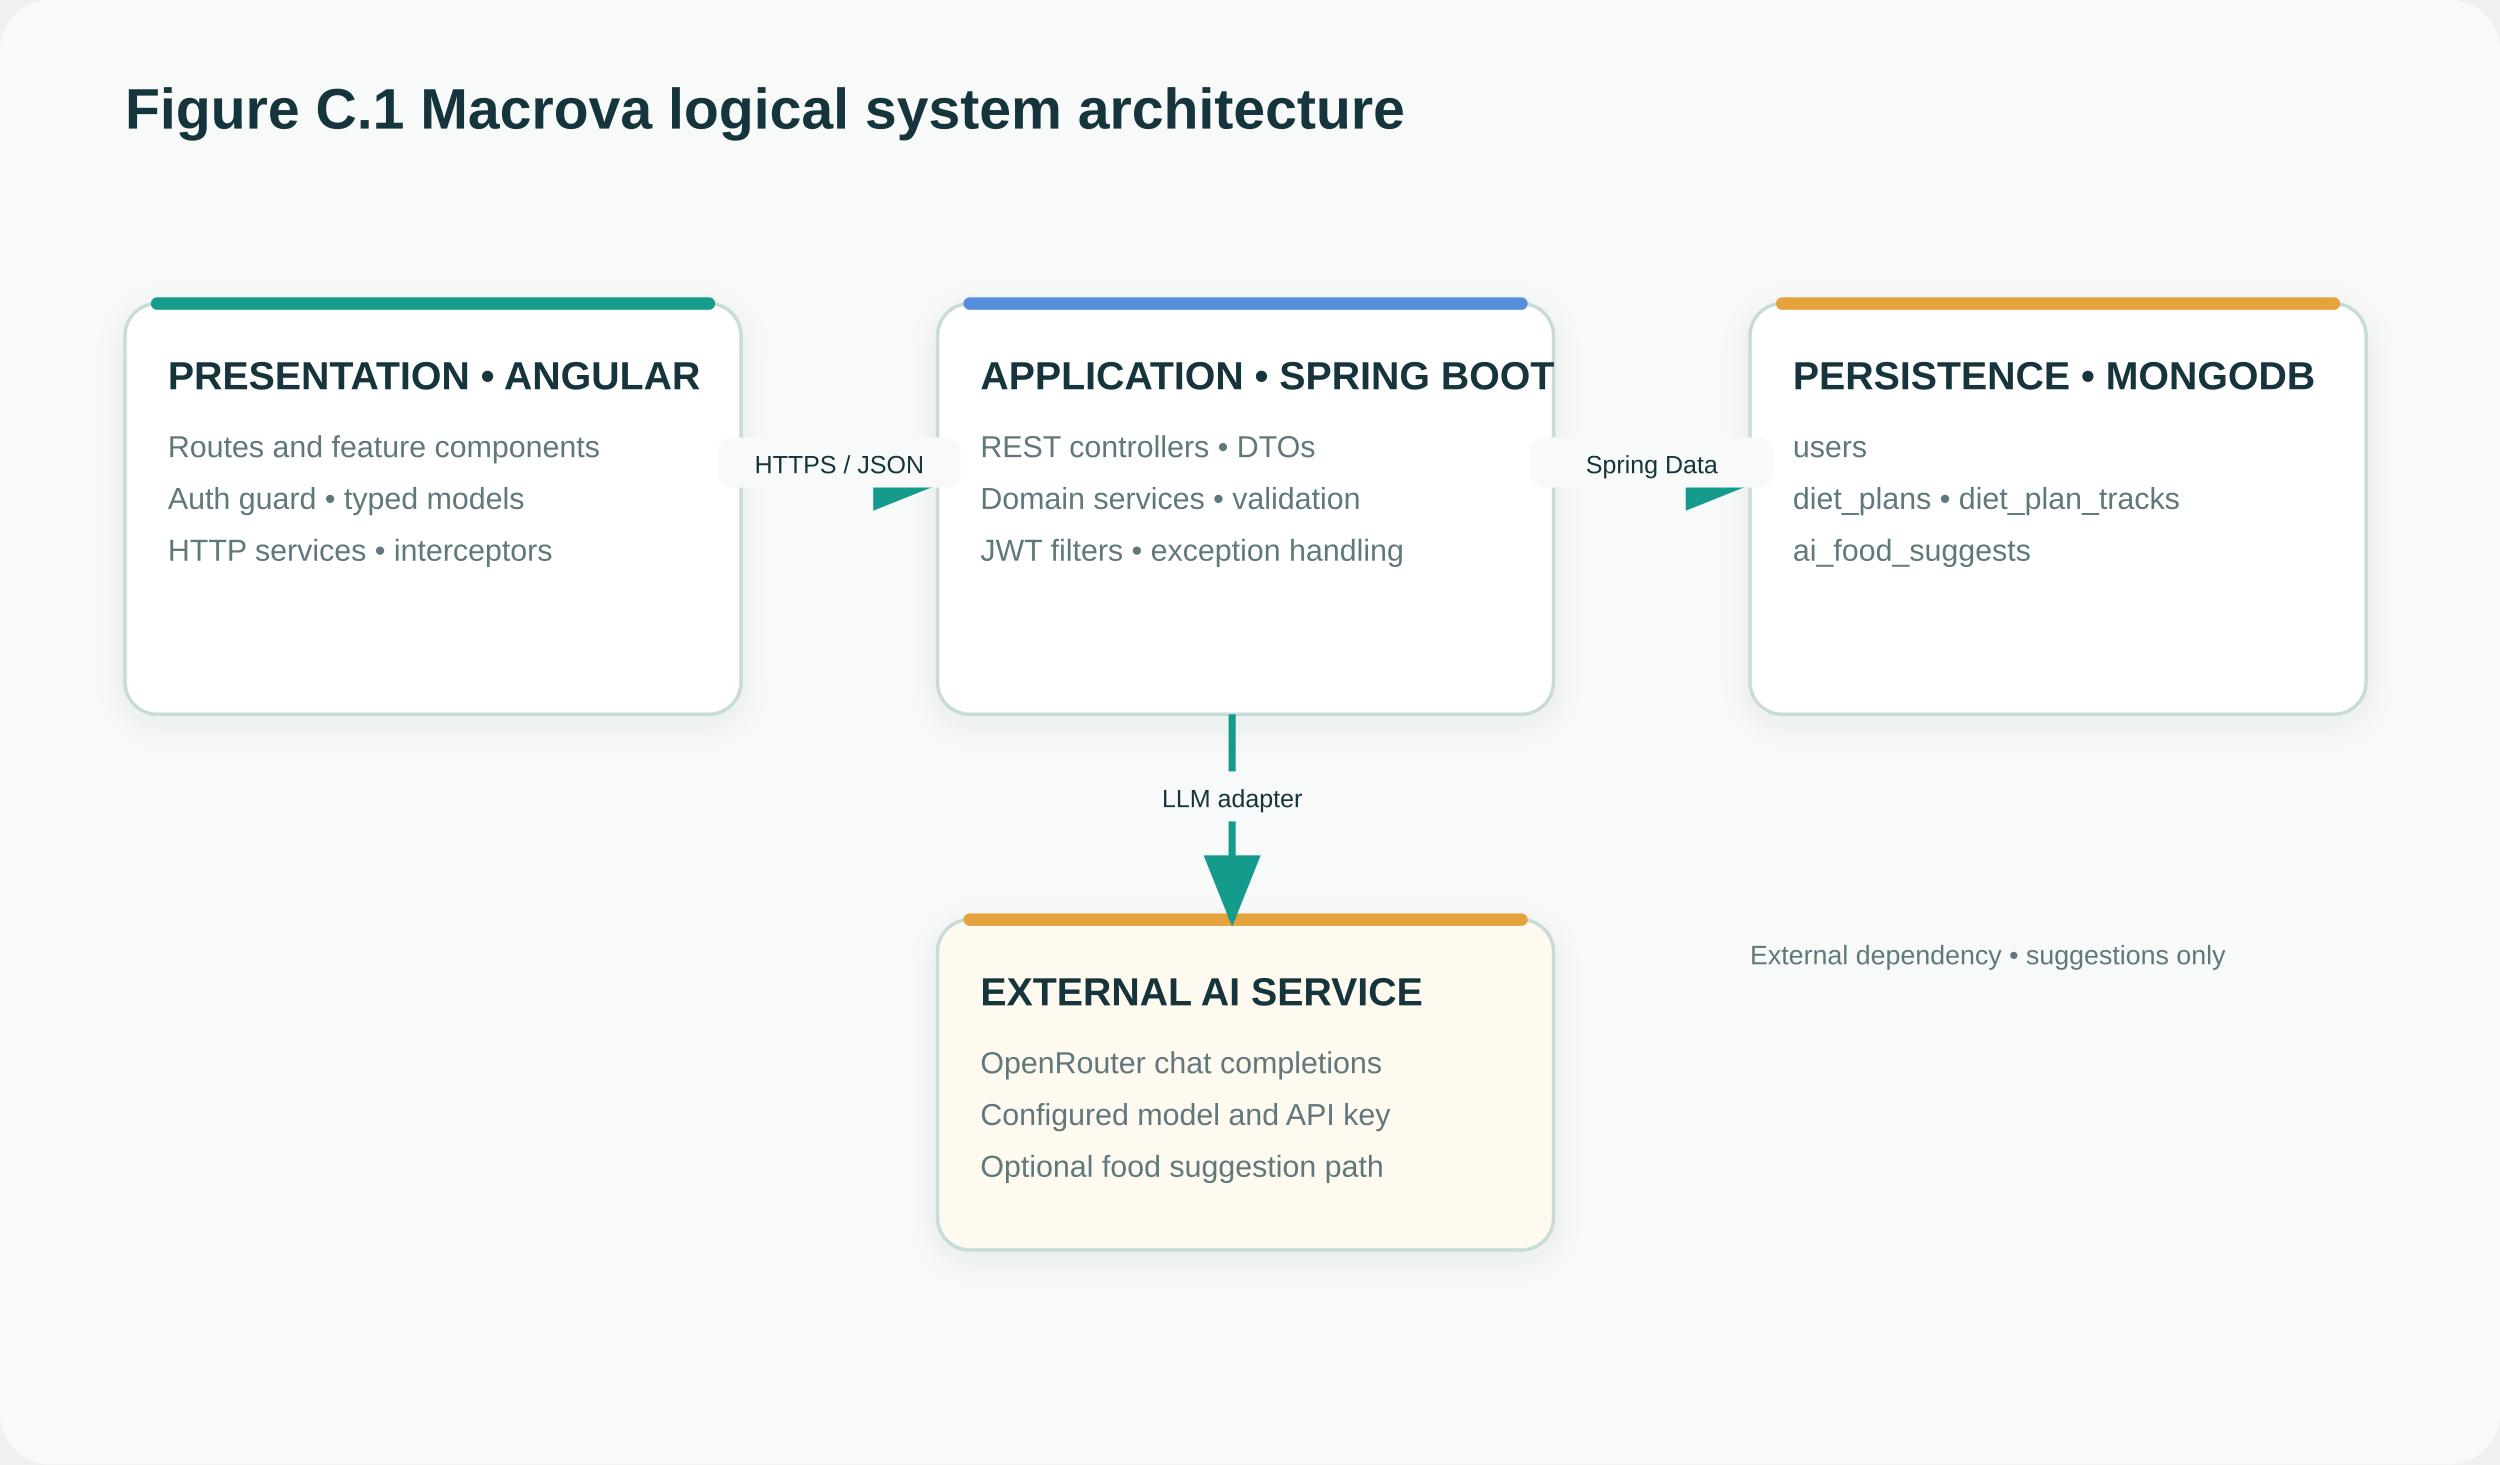
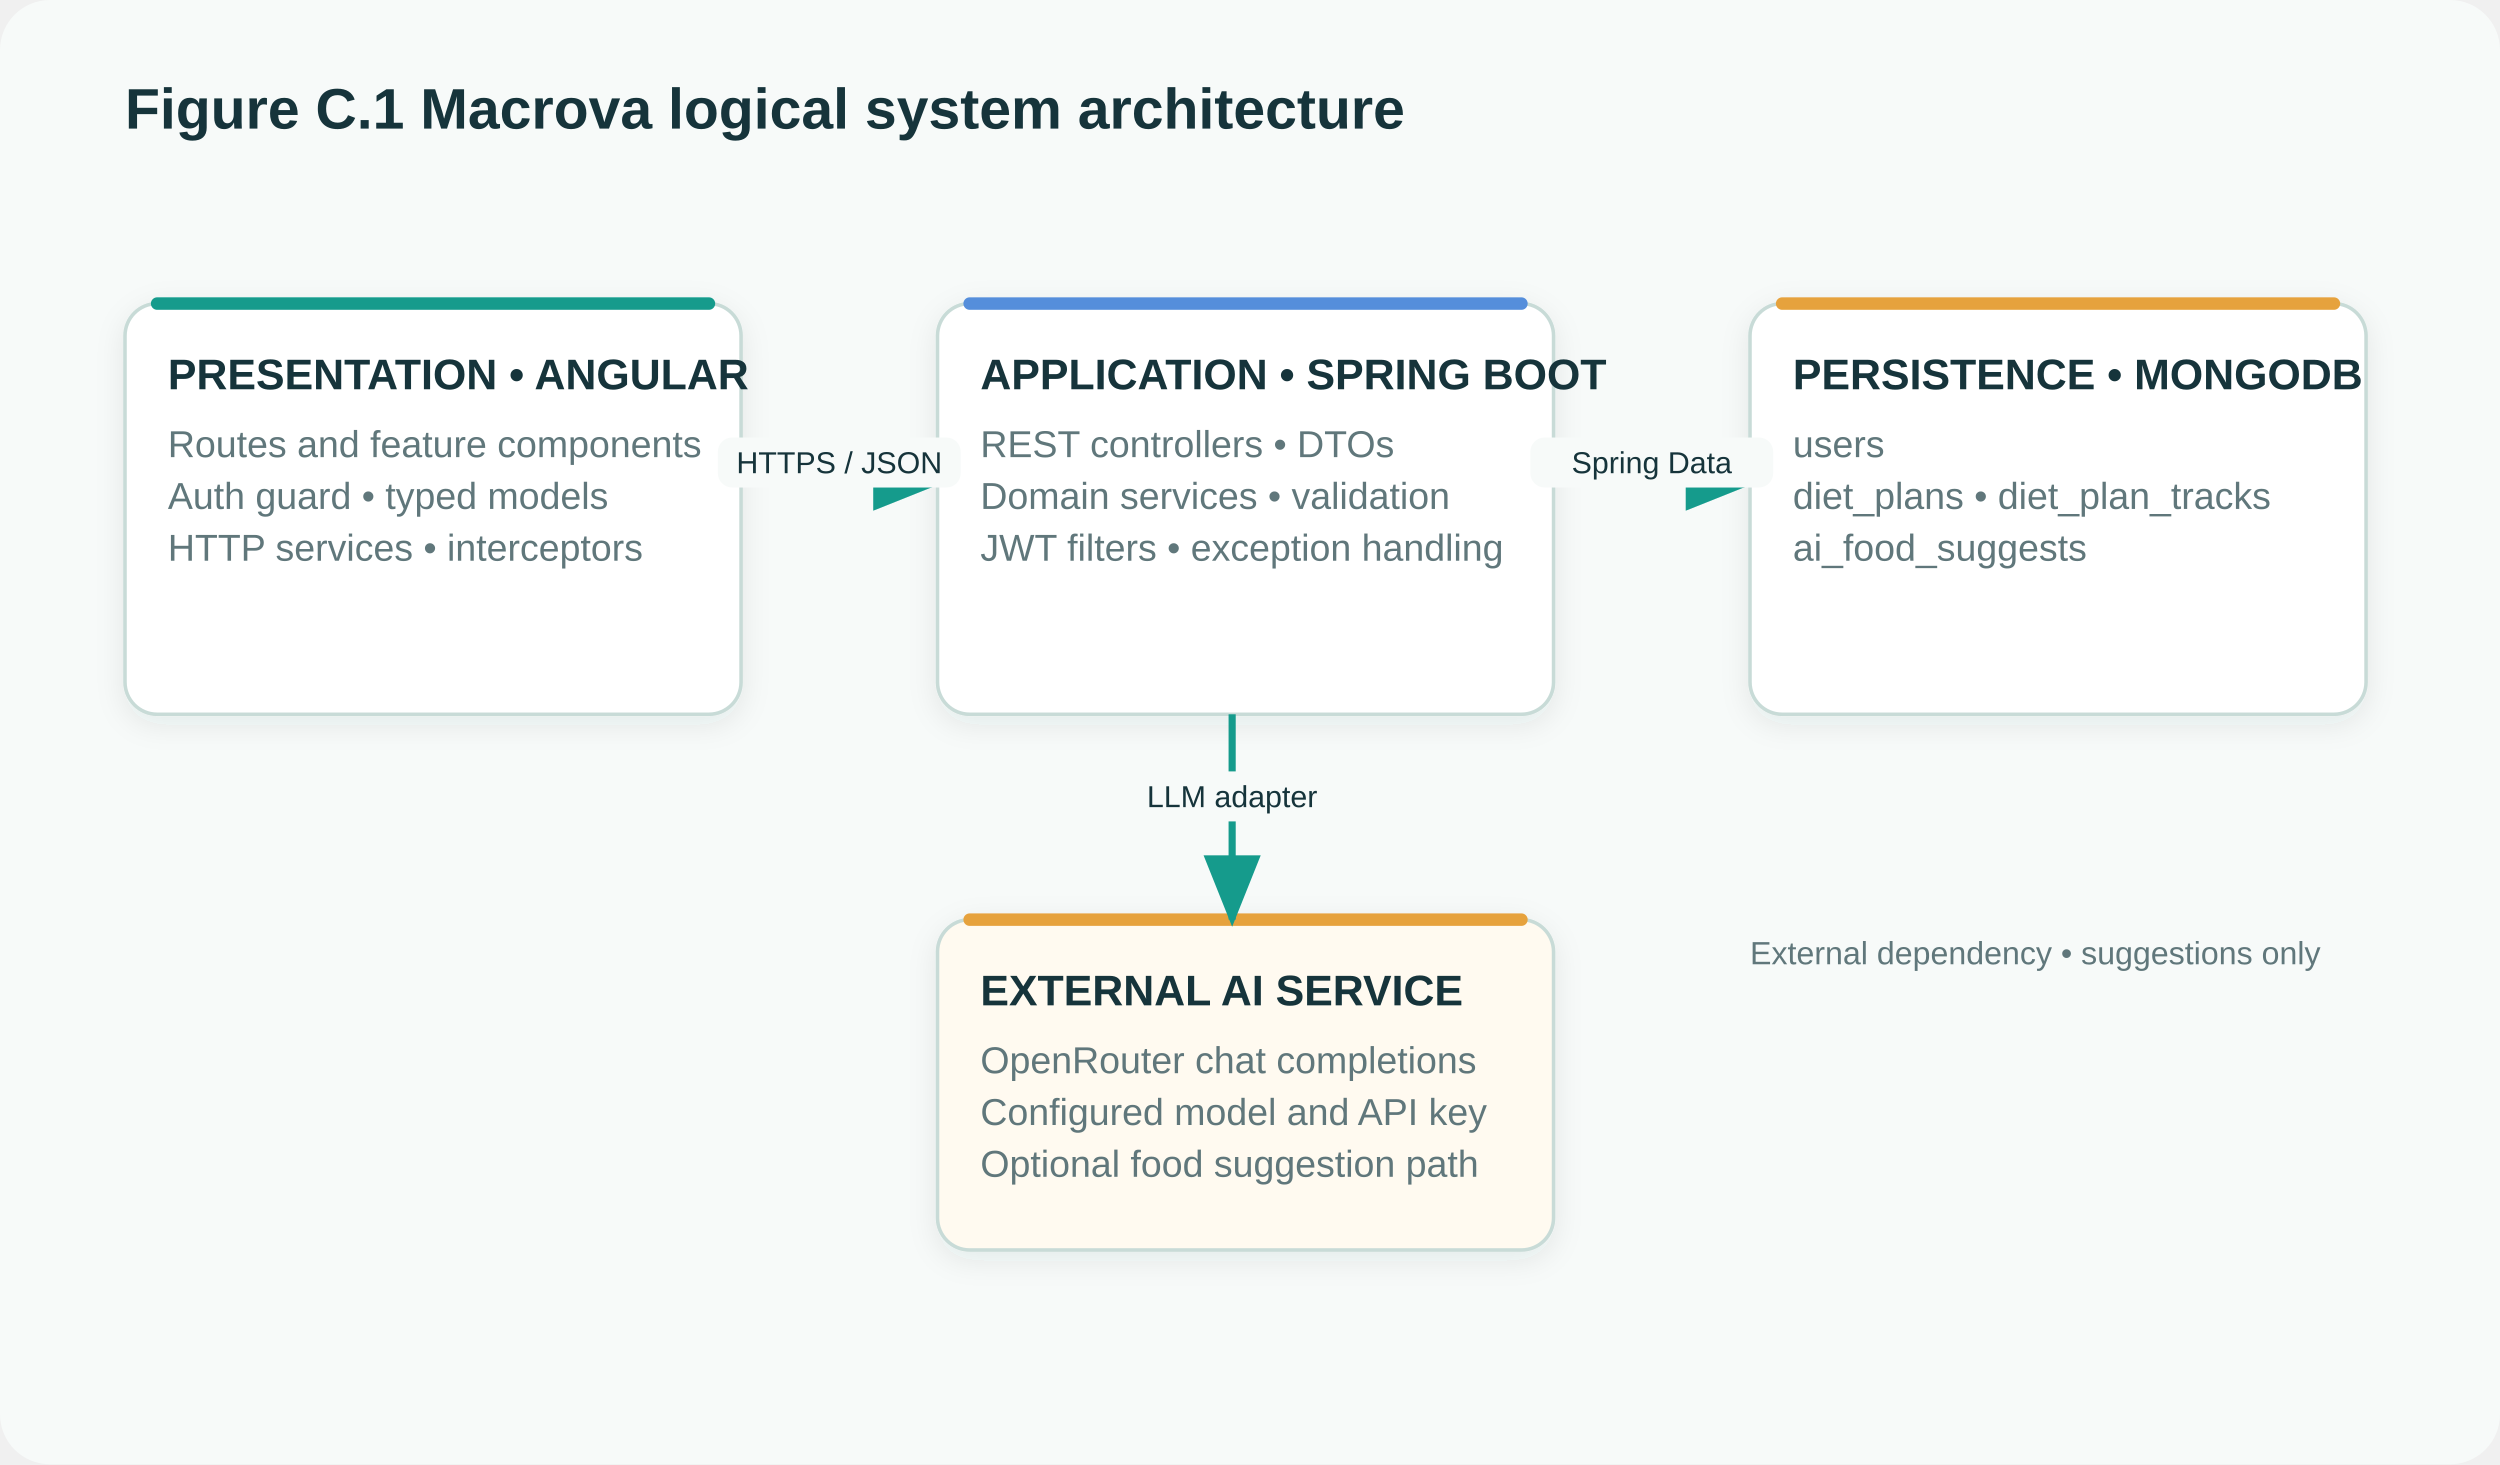
<svg xmlns="http://www.w3.org/2000/svg" width="1400" height="820" viewBox="0 0 1400 820">
  <defs>
    <marker id="arrow" markerWidth="10" markerHeight="8" refX="9" refY="4" orient="auto">
      <path d="M0,0 L10,4 L0,8 Z" fill="#159b8c" />
    </marker>
    <marker id="arrowGray" markerWidth="10" markerHeight="8" refX="9" refY="4" orient="auto">
      <path d="M0,0 L10,4 L0,8 Z" fill="#60777b" />
    </marker>
    <filter id="shadow" x="-10%" y="-10%" width="120%" height="130%">
      <feDropShadow dx="0" dy="5" stdDeviation="8" flood-color="#183c38" flood-opacity=".08" />
    </filter>
  </defs>
  <rect width="100%" height="100%" rx="28" fill="#f7faf9" />
  <text x="70" y="72" font-family="Arial,sans-serif" font-size="32" font-weight="700" fill="#16343b">Figure C.1  Macrova logical system architecture</text>
  <g filter="url(#shadow)">
    <rect x="70" y="170" width="345" height="230" rx="18" fill="#ffffff" stroke="#c8dbd7" stroke-width="2" />
    <path d="M88,170 h309" stroke="#159b8c" stroke-width="7" stroke-linecap="round" />
  </g>
-   <text x="94" y="218" font-family="Arial,sans-serif" font-size="22" font-weight="700" fill="#16343b">PRESENTATION • ANGULAR</text>
-   <text x="94" y="256" font-family="Arial,sans-serif" font-size="17" fill="#60777b">Routes and feature components</text>
-   <text x="94" y="285" font-family="Arial,sans-serif" font-size="17" fill="#60777b">Auth guard • typed models</text>
-   <text x="94" y="314" font-family="Arial,sans-serif" font-size="17" fill="#60777b">HTTP services • interceptors</text>
+   <text x="94" y="218" font-family="Arial,sans-serif" font-size="24" font-weight="700" fill="#16343b">PRESENTATION • ANGULAR</text>
+   <text x="94" y="256" font-family="Arial,sans-serif" font-size="21" fill="#60777b">Routes and feature components</text>
+   <text x="94" y="285" font-family="Arial,sans-serif" font-size="21" fill="#60777b">Auth guard • typed models</text>
+   <text x="94" y="314" font-family="Arial,sans-serif" font-size="21" fill="#60777b">HTTP services • interceptors</text>
  <g filter="url(#shadow)">
    <rect x="525" y="170" width="345" height="230" rx="18" fill="#ffffff" stroke="#c8dbd7" stroke-width="2" />
    <path d="M543,170 h309" stroke="#558edb" stroke-width="7" stroke-linecap="round" />
  </g>
-   <text x="549" y="218" font-family="Arial,sans-serif" font-size="22" font-weight="700" fill="#16343b">APPLICATION • SPRING BOOT</text>
-   <text x="549" y="256" font-family="Arial,sans-serif" font-size="17" fill="#60777b">REST controllers • DTOs</text>
-   <text x="549" y="285" font-family="Arial,sans-serif" font-size="17" fill="#60777b">Domain services • validation</text>
-   <text x="549" y="314" font-family="Arial,sans-serif" font-size="17" fill="#60777b">JWT filters • exception handling</text>
+   <text x="549" y="218" font-family="Arial,sans-serif" font-size="24" font-weight="700" fill="#16343b">APPLICATION • SPRING BOOT</text>
+   <text x="549" y="256" font-family="Arial,sans-serif" font-size="21" fill="#60777b">REST controllers • DTOs</text>
+   <text x="549" y="285" font-family="Arial,sans-serif" font-size="21" fill="#60777b">Domain services • validation</text>
+   <text x="549" y="314" font-family="Arial,sans-serif" font-size="21" fill="#60777b">JWT filters • exception handling</text>
  <g filter="url(#shadow)">
    <rect x="980" y="170" width="345" height="230" rx="18" fill="#ffffff" stroke="#c8dbd7" stroke-width="2" />
    <path d="M998,170 h309" stroke="#e6a23c" stroke-width="7" stroke-linecap="round" />
  </g>
-   <text x="1004" y="218" font-family="Arial,sans-serif" font-size="22" font-weight="700" fill="#16343b">PERSISTENCE • MONGODB</text>
-   <text x="1004" y="256" font-family="Arial,sans-serif" font-size="17" fill="#60777b">users</text>
-   <text x="1004" y="285" font-family="Arial,sans-serif" font-size="17" fill="#60777b">diet_plans • diet_plan_tracks</text>
-   <text x="1004" y="314" font-family="Arial,sans-serif" font-size="17" fill="#60777b">ai_food_suggests</text>
+   <text x="1004" y="218" font-family="Arial,sans-serif" font-size="24" font-weight="700" fill="#16343b">PERSISTENCE • MONGODB</text>
+   <text x="1004" y="256" font-family="Arial,sans-serif" font-size="21" fill="#60777b">users</text>
+   <text x="1004" y="285" font-family="Arial,sans-serif" font-size="21" fill="#60777b">diet_plans • diet_plan_tracks</text>
+   <text x="1004" y="314" font-family="Arial,sans-serif" font-size="21" fill="#60777b">ai_food_suggests</text>
  <g filter="url(#shadow)">
    <rect x="525" y="515" width="345" height="185" rx="18" fill="#fffaf0" stroke="#c8dbd7" stroke-width="2" />
    <path d="M543,515 h309" stroke="#e6a23c" stroke-width="7" stroke-linecap="round" />
  </g>
-   <text x="549" y="563" font-family="Arial,sans-serif" font-size="22" font-weight="700" fill="#16343b">EXTERNAL AI SERVICE</text>
-   <text x="549" y="601" font-family="Arial,sans-serif" font-size="17" fill="#60777b">OpenRouter chat completions</text>
-   <text x="549" y="630" font-family="Arial,sans-serif" font-size="17" fill="#60777b">Configured model and API key</text>
-   <text x="549" y="659" font-family="Arial,sans-serif" font-size="17" fill="#60777b">Optional food suggestion path</text>
+   <text x="549" y="563" font-family="Arial,sans-serif" font-size="24" font-weight="700" fill="#16343b">EXTERNAL AI SERVICE</text>
+   <text x="549" y="601" font-family="Arial,sans-serif" font-size="21" fill="#60777b">OpenRouter chat completions</text>
+   <text x="549" y="630" font-family="Arial,sans-serif" font-size="21" fill="#60777b">Configured model and API key</text>
+   <text x="549" y="659" font-family="Arial,sans-serif" font-size="21" fill="#60777b">Optional food suggestion path</text>
  <path d="M415,270 L525,270" fill="none" stroke="#159b8c" stroke-width="4" marker-end="url(#arrow)" />
  <rect x="402" y="245" width="136" height="28" rx="8" fill="#f7faf9" />
-   <text x="470" y="265" text-anchor="middle" font-family="Arial,sans-serif" font-size="14" fill="#16343b">HTTPS / JSON</text>
+   <text x="470" y="265" text-anchor="middle" font-family="Arial,sans-serif" font-size="17" fill="#16343b">HTTPS / JSON</text>
  <path d="M870,270 L980,270" fill="none" stroke="#159b8c" stroke-width="4" marker-end="url(#arrow)" />
  <rect x="857" y="245" width="136" height="28" rx="8" fill="#f7faf9" />
-   <text x="925" y="265" text-anchor="middle" font-family="Arial,sans-serif" font-size="14" fill="#16343b">Spring Data</text>
+   <text x="925" y="265" text-anchor="middle" font-family="Arial,sans-serif" font-size="17" fill="#16343b">Spring Data</text>
  <path d="M690,400 L690,515" fill="none" stroke="#159b8c" stroke-width="4" marker-end="url(#arrow)" />
  <rect x="622" y="432" width="136" height="28" rx="8" fill="#f7faf9" />
-   <text x="690" y="452" text-anchor="middle" font-family="Arial,sans-serif" font-size="14" fill="#16343b">LLM adapter</text>
-   <text x="980" y="540" font-family="Arial,sans-serif" font-size="15" fill="#60777b">External dependency • suggestions only</text>
+   <text x="690" y="452" text-anchor="middle" font-family="Arial,sans-serif" font-size="17" fill="#16343b">LLM adapter</text>
+   <text x="980" y="540" font-family="Arial,sans-serif" font-size="18" fill="#60777b">External dependency • suggestions only</text>
</svg>
